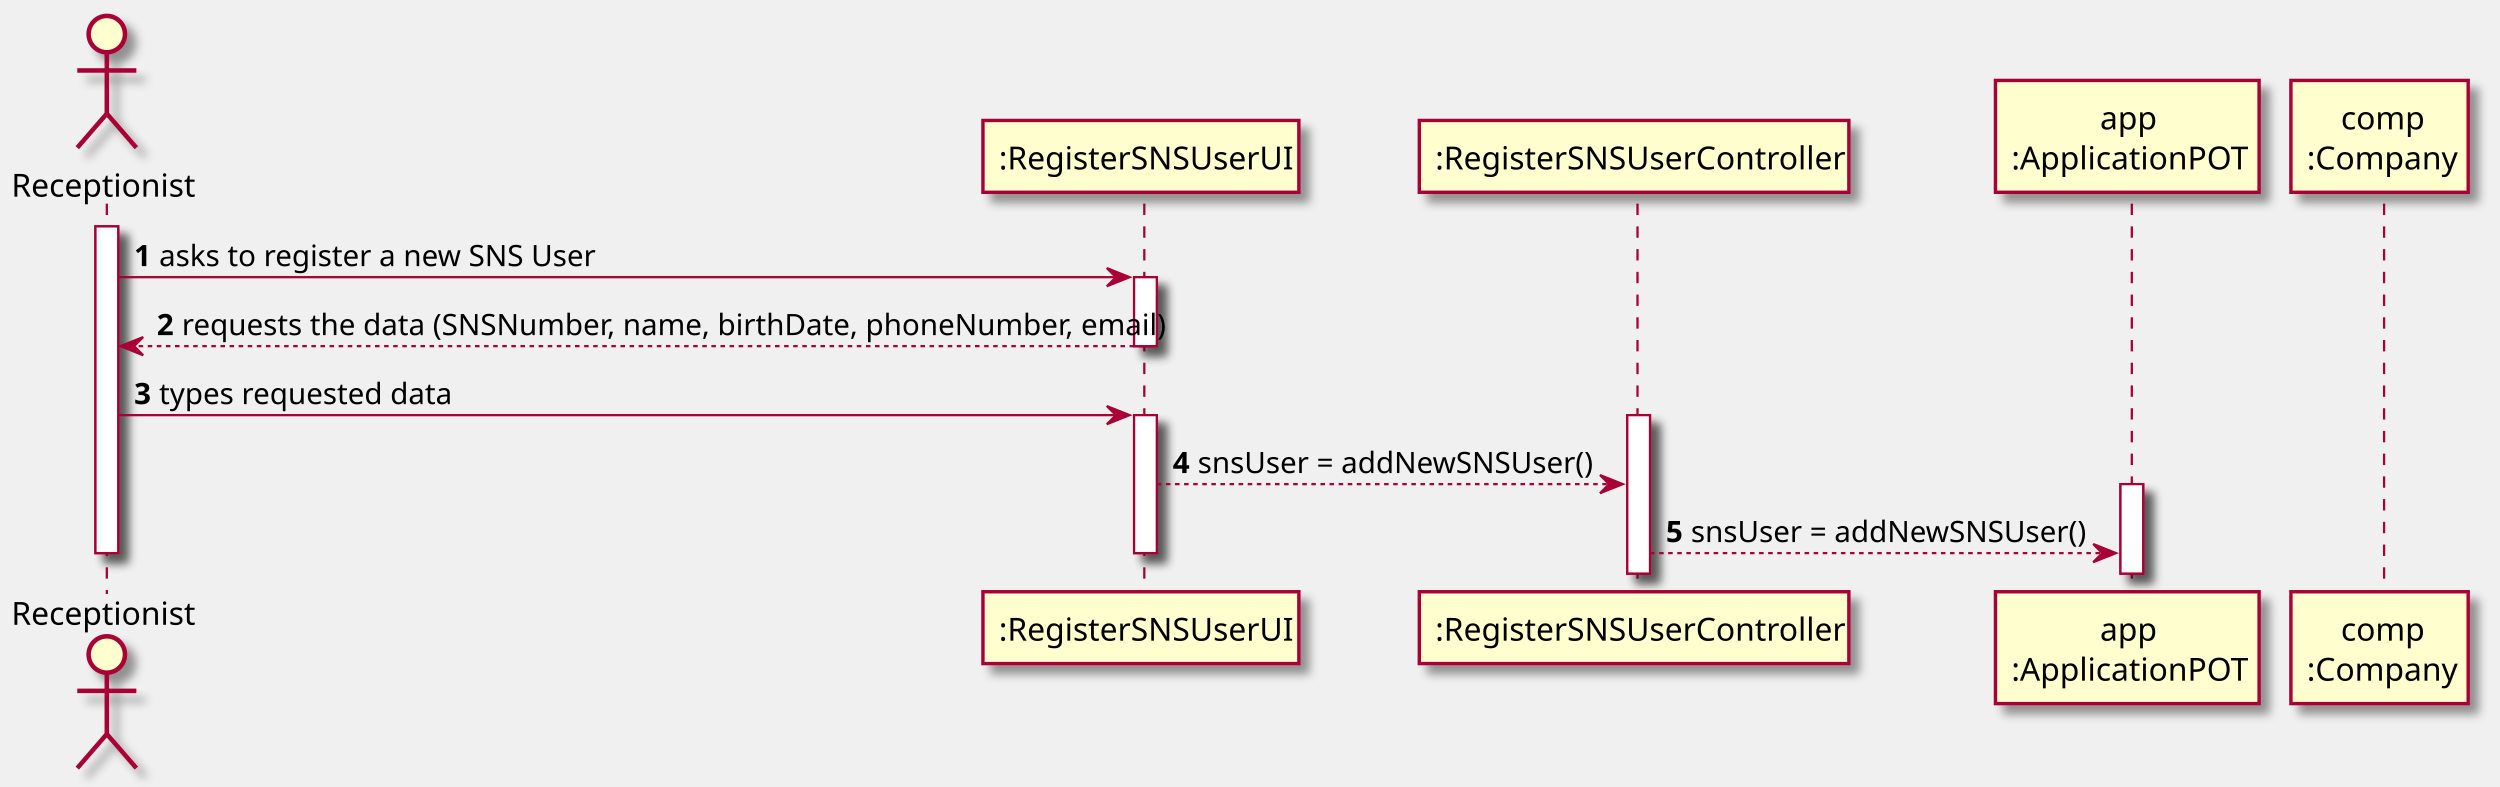
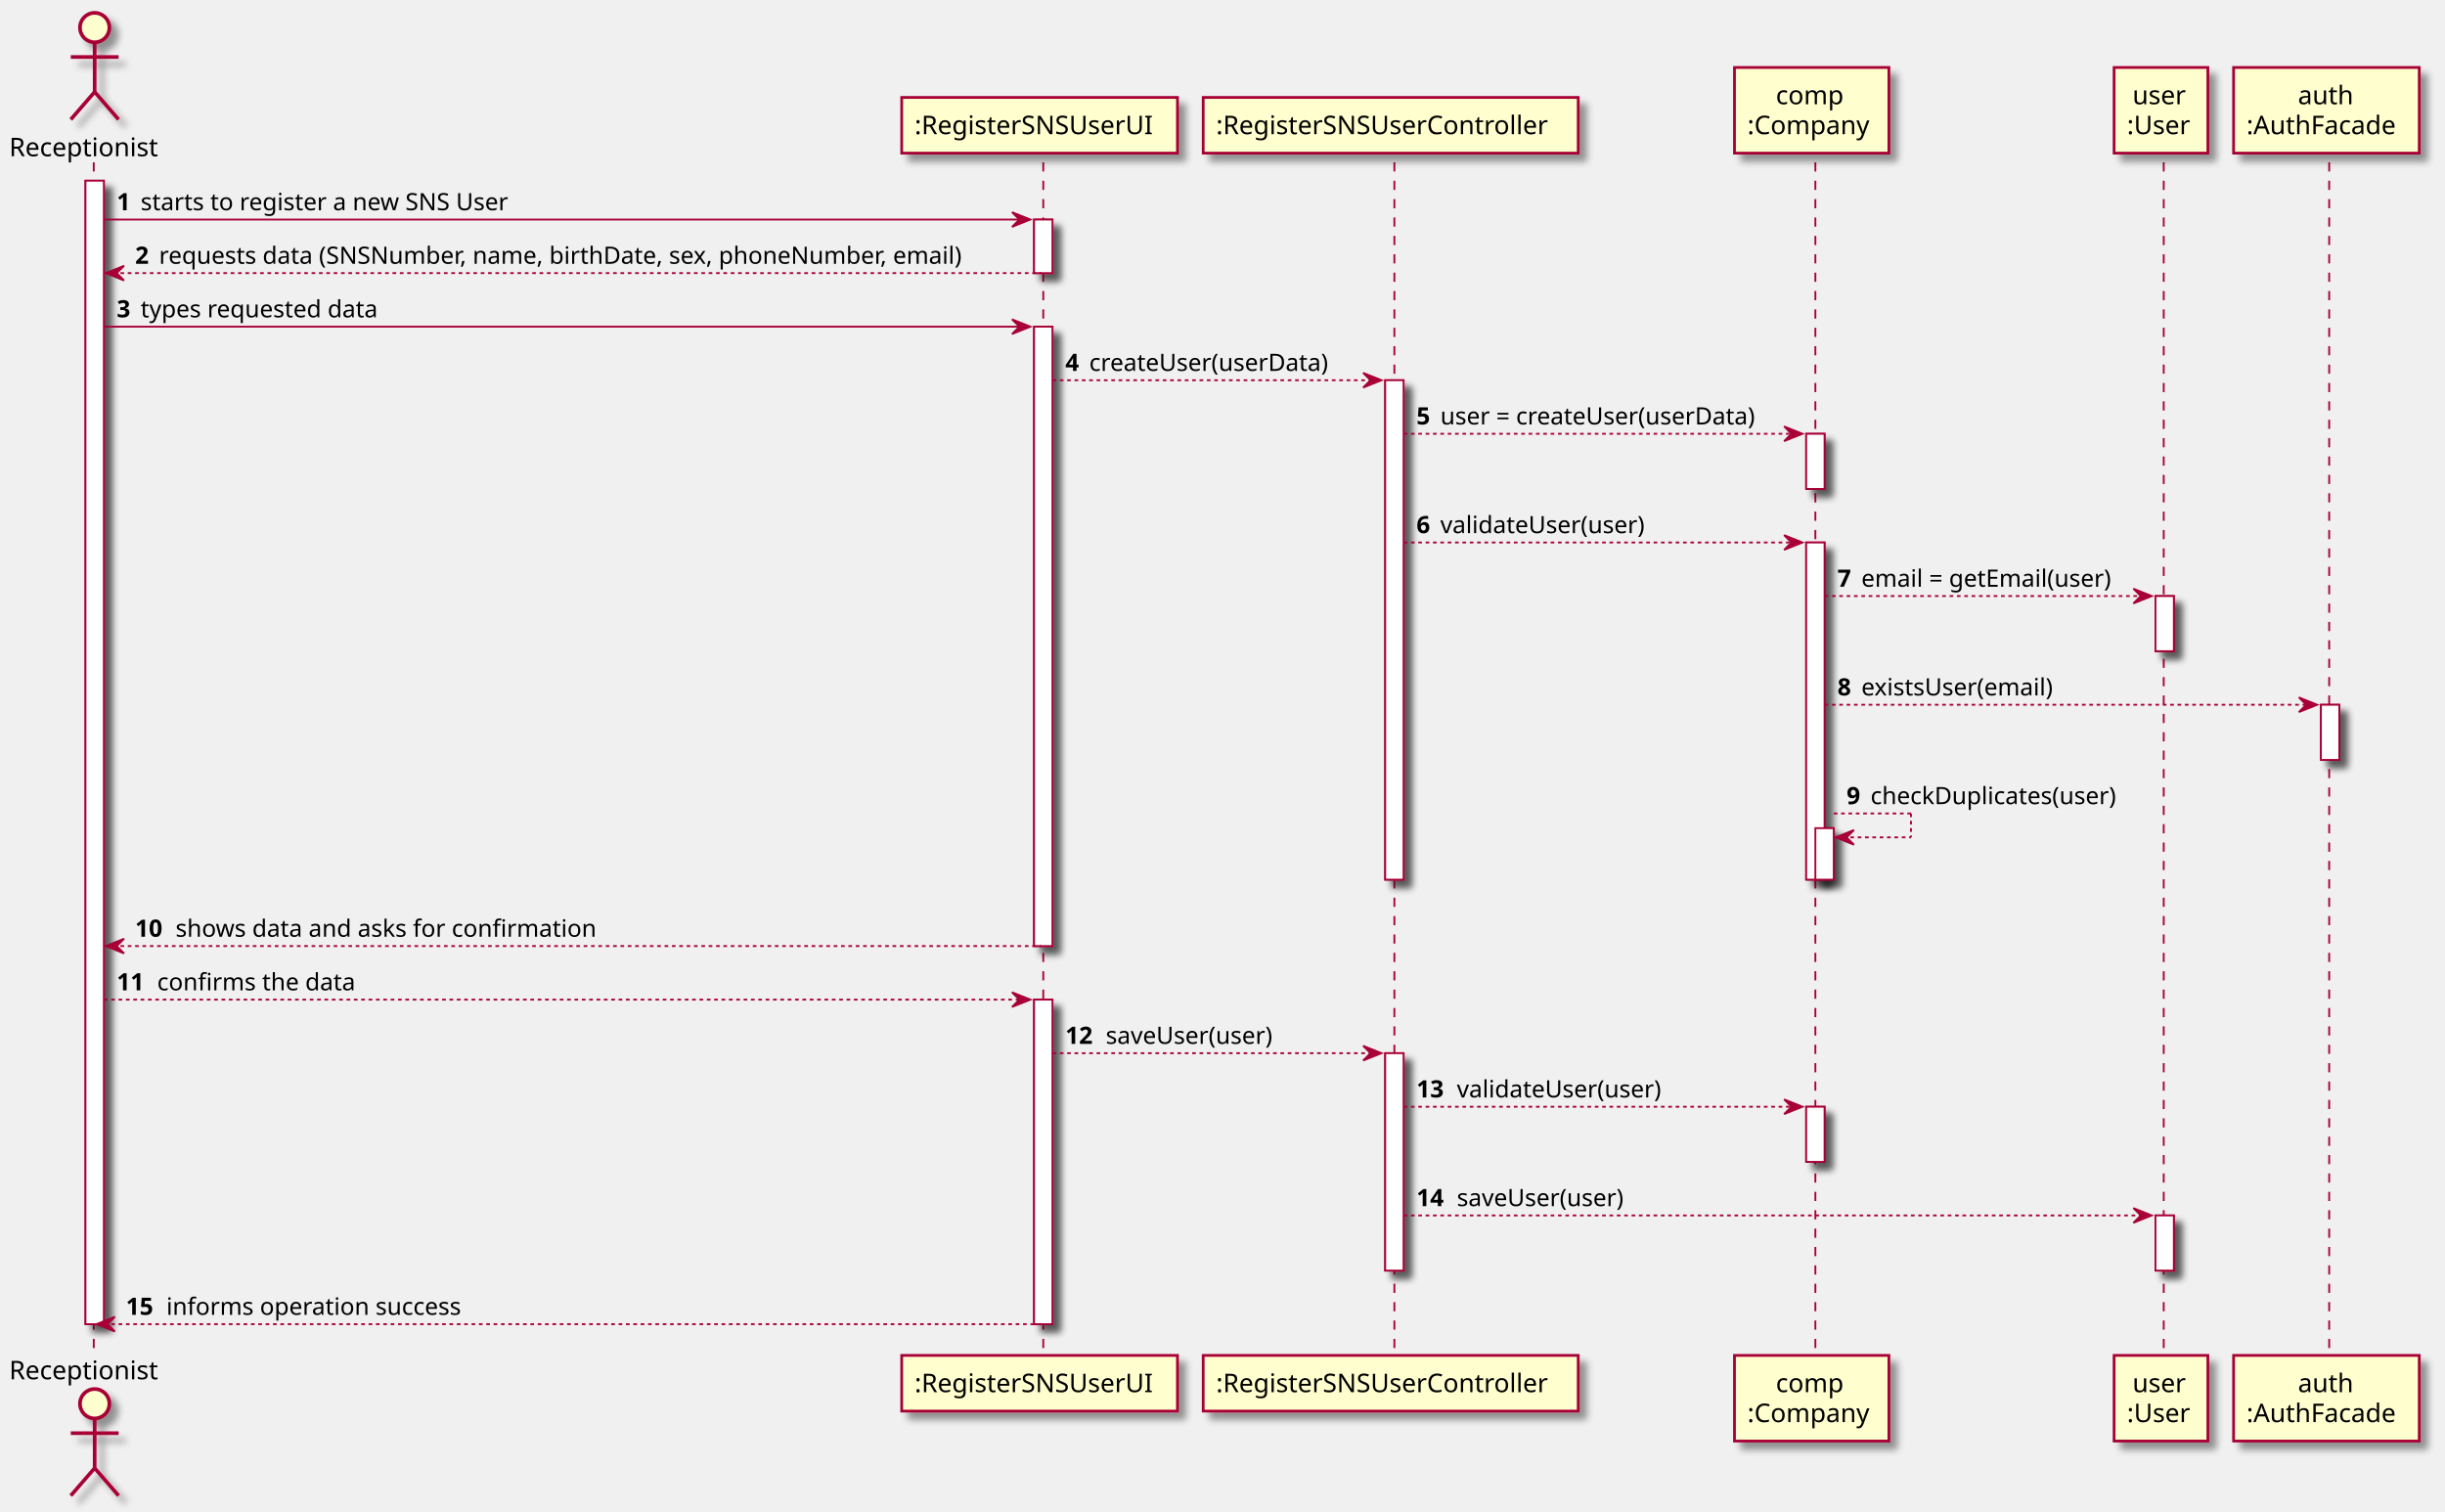
- <svg xmlns="http://www.w3.org/2000/svg" contentScriptType="application/ecmascript" contentStyleType="text/css" height="346px" preserveAspectRatio="none" style="width:1100px;height:346px;background:#FFFFFF;" version="1.1" viewBox="0 0 1100 346" width="1100px" zoomAndPan="magnify">
+ <svg xmlns="http://www.w3.org/2000/svg" contentScriptType="application/ecmascript" contentStyleType="text/css" height="822px" preserveAspectRatio="none" style="width:1330px;height:822px;background:#FFFFFF;" version="1.1" viewBox="0 0 1330 822" width="1330px" zoomAndPan="magnify">
  <defs>
-     <filter height="300%" id="fj9hri3tazrzd" width="300%" x="-1" y="-1">
+     <filter height="300%" id="f15jje12nxaefl" width="300%" x="-1" y="-1">
      <feGaussianBlur result="blurOut" stdDeviation="2.0" />
      <feColorMatrix in="blurOut" result="blurOut2" type="matrix" values="0 0 0 0 0 0 0 0 0 0 0 0 0 0 0 0 0 0 .4 0" />
      <feOffset dx="4.0" dy="4.0" in="blurOut2" result="blurOut3" />
      <feBlend in="SourceGraphic" in2="blurOut3" mode="normal" />
    </filter>
  </defs>
  <g>
-     <rect fill="#FFFFFF" filter="url(#fj9hri3tazrzd)" height="143.758" style="stroke:#A80036;stroke-width:1.0;" width="10" x="42" y="99.609" />
-     <rect fill="#FFFFFF" filter="url(#fj9hri3tazrzd)" height="30.352" style="stroke:#A80036;stroke-width:1.0;" width="10" x="499" y="121.961" />
-     <rect fill="#FFFFFF" filter="url(#fj9hri3tazrzd)" height="60.703" style="stroke:#A80036;stroke-width:1.0;" width="10" x="499" y="182.664" />
-     <rect fill="#FFFFFF" filter="url(#fj9hri3tazrzd)" height="69.703" style="stroke:#A80036;stroke-width:1.0;" width="10" x="716" y="182.664" />
-     <rect fill="#FFFFFF" filter="url(#fj9hri3tazrzd)" height="39.352" style="stroke:#A80036;stroke-width:1.0;" width="10" x="933" y="213.016" />
-     <line style="stroke:#A80036;stroke-width:1.0;stroke-dasharray:5.0,5.0;" x1="47" x2="47" y1="89.609" y2="261.367" />
-     <line style="stroke:#A80036;stroke-width:1.0;stroke-dasharray:5.0,5.0;" x1="503.5" x2="503.5" y1="89.609" y2="261.367" />
-     <line style="stroke:#A80036;stroke-width:1.0;stroke-dasharray:5.0,5.0;" x1="720.5" x2="720.5" y1="89.609" y2="261.367" />
-     <line style="stroke:#A80036;stroke-width:1.0;stroke-dasharray:5.0,5.0;" x1="938" x2="938" y1="89.609" y2="261.367" />
-     <line style="stroke:#A80036;stroke-width:1.0;stroke-dasharray:5.0,5.0;" x1="1049" x2="1049" y1="89.609" y2="261.367" />
-     <text fill="#000000" font-family="sans-serif" font-size="14" lengthAdjust="spacing" textLength="78" x="5" y="86.533">Receptionist</text>
-     <ellipse cx="47" cy="15" fill="#FEFECE" filter="url(#fj9hri3tazrzd)" rx="8" ry="8" style="stroke:#A80036;stroke-width:2.0;" />
-     <path d="M47,23 L47,50 M34,31 L60,31 M47,50 L34,65 M47,50 L60,65 " fill="none" filter="url(#fj9hri3tazrzd)" style="stroke:#A80036;stroke-width:2.0;" />
-     <text fill="#000000" font-family="sans-serif" font-size="14" lengthAdjust="spacing" textLength="78" x="5" y="274.9">Receptionist</text>
-     <ellipse cx="47" cy="287.977" fill="#FEFECE" filter="url(#fj9hri3tazrzd)" rx="8" ry="8" style="stroke:#A80036;stroke-width:2.0;" />
-     <path d="M47,295.977 L47,322.977 M34,303.977 L60,303.977 M47,322.977 L34,337.977 M47,322.977 L60,337.977 " fill="none" filter="url(#fj9hri3tazrzd)" style="stroke:#A80036;stroke-width:2.0;" />
-     <rect fill="#FEFECE" filter="url(#fj9hri3tazrzd)" height="31.609" style="stroke:#A80036;stroke-width:1.5;" width="139" x="432.5" y="53" />
-     <text fill="#000000" font-family="sans-serif" font-size="14" lengthAdjust="spacing" textLength="125" x="439.5" y="74.533">:RegisterSNSUserUI</text>
-     <rect fill="#FEFECE" filter="url(#fj9hri3tazrzd)" height="31.609" style="stroke:#A80036;stroke-width:1.5;" width="139" x="432.5" y="260.367" />
-     <text fill="#000000" font-family="sans-serif" font-size="14" lengthAdjust="spacing" textLength="125" x="439.5" y="281.9">:RegisterSNSUserUI</text>
-     <rect fill="#FEFECE" filter="url(#fj9hri3tazrzd)" height="31.609" style="stroke:#A80036;stroke-width:1.5;" width="189" x="624.5" y="53" />
-     <text fill="#000000" font-family="sans-serif" font-size="14" lengthAdjust="spacing" textLength="175" x="631.5" y="74.533">:RegisterSNSUserController</text>
-     <rect fill="#FEFECE" filter="url(#fj9hri3tazrzd)" height="31.609" style="stroke:#A80036;stroke-width:1.5;" width="189" x="624.5" y="260.367" />
-     <text fill="#000000" font-family="sans-serif" font-size="14" lengthAdjust="spacing" textLength="175" x="631.5" y="281.9">:RegisterSNSUserController</text>
-     <rect fill="#FEFECE" filter="url(#fj9hri3tazrzd)" height="49.219" style="stroke:#A80036;stroke-width:1.5;" width="116" x="878" y="35.391" />
-     <text fill="#000000" font-family="sans-serif" font-size="14" lengthAdjust="spacing" textLength="24" x="924" y="56.924">app</text>
-     <text fill="#000000" font-family="sans-serif" font-size="14" lengthAdjust="spacing" textLength="102" x="885" y="74.533">:ApplicationPOT</text>
-     <rect fill="#FEFECE" filter="url(#fj9hri3tazrzd)" height="49.219" style="stroke:#A80036;stroke-width:1.5;" width="116" x="878" y="260.367" />
-     <text fill="#000000" font-family="sans-serif" font-size="14" lengthAdjust="spacing" textLength="24" x="924" y="281.9">app</text>
-     <text fill="#000000" font-family="sans-serif" font-size="14" lengthAdjust="spacing" textLength="102" x="885" y="299.51">:ApplicationPOT</text>
-     <rect fill="#FEFECE" filter="url(#fj9hri3tazrzd)" height="49.219" style="stroke:#A80036;stroke-width:1.5;" width="78" x="1008" y="35.391" />
-     <text fill="#000000" font-family="sans-serif" font-size="14" lengthAdjust="spacing" textLength="34" x="1030" y="56.924">comp</text>
-     <text fill="#000000" font-family="sans-serif" font-size="14" lengthAdjust="spacing" textLength="64" x="1015" y="74.533">:Company</text>
-     <rect fill="#FEFECE" filter="url(#fj9hri3tazrzd)" height="49.219" style="stroke:#A80036;stroke-width:1.5;" width="78" x="1008" y="260.367" />
-     <text fill="#000000" font-family="sans-serif" font-size="14" lengthAdjust="spacing" textLength="34" x="1030" y="281.9">comp</text>
-     <text fill="#000000" font-family="sans-serif" font-size="14" lengthAdjust="spacing" textLength="64" x="1015" y="299.51">:Company</text>
-     <rect fill="#FFFFFF" filter="url(#fj9hri3tazrzd)" height="143.758" style="stroke:#A80036;stroke-width:1.0;" width="10" x="42" y="99.609" />
-     <rect fill="#FFFFFF" filter="url(#fj9hri3tazrzd)" height="30.352" style="stroke:#A80036;stroke-width:1.0;" width="10" x="499" y="121.961" />
-     <rect fill="#FFFFFF" filter="url(#fj9hri3tazrzd)" height="60.703" style="stroke:#A80036;stroke-width:1.0;" width="10" x="499" y="182.664" />
-     <rect fill="#FFFFFF" filter="url(#fj9hri3tazrzd)" height="69.703" style="stroke:#A80036;stroke-width:1.0;" width="10" x="716" y="182.664" />
-     <rect fill="#FFFFFF" filter="url(#fj9hri3tazrzd)" height="39.352" style="stroke:#A80036;stroke-width:1.0;" width="10" x="933" y="213.016" />
-     <polygon fill="#A80036" points="487,117.961,497,121.961,487,125.961,491,121.961" style="stroke:#A80036;stroke-width:1.0;" />
-     <line style="stroke:#A80036;stroke-width:1.0;" x1="52" x2="493" y1="121.961" y2="121.961" />
-     <text fill="#000000" font-family="sans-serif" font-size="13" font-weight="bold" lengthAdjust="spacing" textLength="7" x="59" y="117.105">1</text>
-     <text fill="#000000" font-family="sans-serif" font-size="13" lengthAdjust="spacing" textLength="190" x="70" y="117.105">asks to register a new SNS User</text>
-     <polygon fill="#A80036" points="63,148.312,53,152.312,63,156.312,59,152.312" style="stroke:#A80036;stroke-width:1.0;" />
-     <line style="stroke:#A80036;stroke-width:1.0;stroke-dasharray:2.0,2.0;" x1="57" x2="503" y1="152.312" y2="152.312" />
-     <text fill="#000000" font-family="sans-serif" font-size="13" font-weight="bold" lengthAdjust="spacing" textLength="7" x="69" y="147.456">2</text>
-     <text fill="#000000" font-family="sans-serif" font-size="13" lengthAdjust="spacing" textLength="412" x="80" y="147.456">requests the data (SNSNumber, name, birthDate, phoneNumber, email)</text>
-     <polygon fill="#A80036" points="487,178.664,497,182.664,487,186.664,491,182.664" style="stroke:#A80036;stroke-width:1.0;" />
-     <line style="stroke:#A80036;stroke-width:1.0;" x1="52" x2="493" y1="182.664" y2="182.664" />
-     <text fill="#000000" font-family="sans-serif" font-size="13" font-weight="bold" lengthAdjust="spacing" textLength="7" x="59" y="177.808">3</text>
-     <text fill="#000000" font-family="sans-serif" font-size="13" lengthAdjust="spacing" textLength="122" x="70" y="177.808">types requested data</text>
-     <polygon fill="#A80036" points="704,209.016,714,213.016,704,217.016,708,213.016" style="stroke:#A80036;stroke-width:1.0;" />
-     <line style="stroke:#A80036;stroke-width:1.0;stroke-dasharray:2.0,2.0;" x1="509" x2="710" y1="213.016" y2="213.016" />
-     <text fill="#000000" font-family="sans-serif" font-size="13" font-weight="bold" lengthAdjust="spacing" textLength="7" x="516" y="208.159">4</text>
-     <text fill="#000000" font-family="sans-serif" font-size="13" lengthAdjust="spacing" textLength="172" x="527" y="208.159">snsUser = addNewSNSUser()</text>
-     <polygon fill="#A80036" points="921,239.367,931,243.367,921,247.367,925,243.367" style="stroke:#A80036;stroke-width:1.0;" />
-     <line style="stroke:#A80036;stroke-width:1.0;stroke-dasharray:2.0,2.0;" x1="726" x2="927" y1="243.367" y2="243.367" />
-     <text fill="#000000" font-family="sans-serif" font-size="13" font-weight="bold" lengthAdjust="spacing" textLength="7" x="733" y="238.511">5</text>
-     <text fill="#000000" font-family="sans-serif" font-size="13" lengthAdjust="spacing" textLength="172" x="744" y="238.511">snsUser = addNewSNSUser()</text>
+     <rect fill="#FFFFFF" filter="url(#f15jje12nxaefl)" height="621.992" style="stroke:#A80036;stroke-width:1.0;" width="10" x="46.5" y="98.297" />
+     <rect fill="#FFFFFF" filter="url(#f15jje12nxaefl)" height="29.133" style="stroke:#A80036;stroke-width:1.0;" width="10" x="562.5" y="119.43" />
+     <rect fill="#FFFFFF" filter="url(#f15jje12nxaefl)" height="336.93" style="stroke:#A80036;stroke-width:1.0;" width="10" x="562.5" y="177.695" />
+     <rect fill="#FFFFFF" filter="url(#f15jje12nxaefl)" height="176.531" style="stroke:#A80036;stroke-width:1.0;" width="10" x="562.5" y="543.758" />
+     <rect fill="#FFFFFF" filter="url(#f15jje12nxaefl)" height="271.664" style="stroke:#A80036;stroke-width:1.0;" width="10" x="753.5" y="206.828" />
+     <rect fill="#FFFFFF" filter="url(#f15jje12nxaefl)" height="118.266" style="stroke:#A80036;stroke-width:1.0;" width="10" x="753.5" y="572.891" />
+     <rect fill="#FFFFFF" filter="url(#f15jje12nxaefl)" height="30" style="stroke:#A80036;stroke-width:1.0;" width="10" x="982.5" y="235.961" />
+     <rect fill="#FFFFFF" filter="url(#f15jje12nxaefl)" height="183.398" style="stroke:#A80036;stroke-width:1.0;" width="10" x="982.5" y="295.094" />
+     <rect fill="#FFFFFF" filter="url(#f15jje12nxaefl)" height="28" style="stroke:#A80036;stroke-width:1.0;" width="10" x="987.5" y="450.492" />
+     <rect fill="#FFFFFF" filter="url(#f15jje12nxaefl)" height="30" style="stroke:#A80036;stroke-width:1.0;" width="10" x="982.5" y="602.023" />
+     <rect fill="#FFFFFF" filter="url(#f15jje12nxaefl)" height="30" style="stroke:#A80036;stroke-width:1.0;" width="10" x="1172.5" y="324.227" />
+     <rect fill="#FFFFFF" filter="url(#f15jje12nxaefl)" height="30" style="stroke:#A80036;stroke-width:1.0;" width="10" x="1172.5" y="661.156" />
+     <rect fill="#FFFFFF" filter="url(#f15jje12nxaefl)" height="30" style="stroke:#A80036;stroke-width:1.0;" width="10" x="1262.5" y="383.359" />
+     <line style="stroke:#A80036;stroke-width:1.0;stroke-dasharray:5.0,5.0;" x1="51" x2="51" y1="88.297" y2="738.289" />
+     <line style="stroke:#A80036;stroke-width:1.0;stroke-dasharray:5.0,5.0;" x1="567.5" x2="567.5" y1="88.297" y2="738.289" />
+     <line style="stroke:#A80036;stroke-width:1.0;stroke-dasharray:5.0,5.0;" x1="758.5" x2="758.5" y1="88.297" y2="738.289" />
+     <line style="stroke:#A80036;stroke-width:1.0;stroke-dasharray:5.0,5.0;" x1="987.5" x2="987.5" y1="88.297" y2="738.289" />
+     <line style="stroke:#A80036;stroke-width:1.0;stroke-dasharray:5.0,5.0;" x1="1177" x2="1177" y1="88.297" y2="738.289" />
+     <line style="stroke:#A80036;stroke-width:1.0;stroke-dasharray:5.0,5.0;" x1="1267" x2="1267" y1="88.297" y2="738.289" />
+     <text fill="#000000" font-family="sans-serif" font-size="14" lengthAdjust="spacing" textLength="87" x="5" y="84.995">Receptionist</text>
+     <ellipse cx="51.5" cy="15" fill="#FEFECE" filter="url(#f15jje12nxaefl)" rx="8" ry="8" style="stroke:#A80036;stroke-width:2.0;" />
+     <path d="M51.5,23 L51.5,50 M38.5,31 L64.5,31 M51.5,50 L38.5,65 M51.5,50 L64.5,65 " fill="none" filter="url(#f15jje12nxaefl)" style="stroke:#A80036;stroke-width:2.0;" />
+     <text fill="#000000" font-family="sans-serif" font-size="14" lengthAdjust="spacing" textLength="87" x="5" y="750.284">Receptionist</text>
+     <ellipse cx="51.5" cy="763.586" fill="#FEFECE" filter="url(#f15jje12nxaefl)" rx="8" ry="8" style="stroke:#A80036;stroke-width:2.0;" />
+     <path d="M51.5,771.586 L51.5,798.586 M38.5,779.586 L64.5,779.586 M51.5,798.586 L38.5,813.586 M51.5,798.586 L64.5,813.586 " fill="none" filter="url(#f15jje12nxaefl)" style="stroke:#A80036;stroke-width:2.0;" />
+     <rect fill="#FEFECE" filter="url(#f15jje12nxaefl)" height="30.297" style="stroke:#A80036;stroke-width:1.5;" width="150" x="490.5" y="53" />
+     <text fill="#000000" font-family="sans-serif" font-size="14" lengthAdjust="spacing" textLength="136" x="497.5" y="72.995">:RegisterSNSUserUI</text>
+     <rect fill="#FEFECE" filter="url(#f15jje12nxaefl)" height="30.297" style="stroke:#A80036;stroke-width:1.5;" width="150" x="490.5" y="737.289" />
+     <text fill="#000000" font-family="sans-serif" font-size="14" lengthAdjust="spacing" textLength="136" x="497.5" y="757.284">:RegisterSNSUserUI</text>
+     <rect fill="#FEFECE" filter="url(#f15jje12nxaefl)" height="30.297" style="stroke:#A80036;stroke-width:1.5;" width="204" x="654.5" y="53" />
+     <text fill="#000000" font-family="sans-serif" font-size="14" lengthAdjust="spacing" textLength="190" x="661.5" y="72.995">:RegisterSNSUserController</text>
+     <rect fill="#FEFECE" filter="url(#f15jje12nxaefl)" height="30.297" style="stroke:#A80036;stroke-width:1.5;" width="204" x="654.5" y="737.289" />
+     <text fill="#000000" font-family="sans-serif" font-size="14" lengthAdjust="spacing" textLength="190" x="661.5" y="757.284">:RegisterSNSUserController</text>
+     <rect fill="#FEFECE" filter="url(#f15jje12nxaefl)" height="46.594" style="stroke:#A80036;stroke-width:1.5;" width="84" x="943.5" y="36.703" />
+     <text fill="#000000" font-family="sans-serif" font-size="14" lengthAdjust="spacing" textLength="39" x="966" y="56.698">comp</text>
+     <text fill="#000000" font-family="sans-serif" font-size="14" lengthAdjust="spacing" textLength="70" x="950.5" y="72.995">:Company</text>
+     <rect fill="#FEFECE" filter="url(#f15jje12nxaefl)" height="46.594" style="stroke:#A80036;stroke-width:1.5;" width="84" x="943.5" y="737.289" />
+     <text fill="#000000" font-family="sans-serif" font-size="14" lengthAdjust="spacing" textLength="39" x="966" y="757.284">comp</text>
+     <text fill="#000000" font-family="sans-serif" font-size="14" lengthAdjust="spacing" textLength="70" x="950.5" y="773.581">:Company</text>
+     <rect fill="#FEFECE" filter="url(#f15jje12nxaefl)" height="46.594" style="stroke:#A80036;stroke-width:1.5;" width="51" x="1150" y="36.703" />
+     <text fill="#000000" font-family="sans-serif" font-size="14" lengthAdjust="spacing" textLength="31" x="1160" y="56.698">user</text>
+     <text fill="#000000" font-family="sans-serif" font-size="14" lengthAdjust="spacing" textLength="37" x="1157" y="72.995">:User</text>
+     <rect fill="#FEFECE" filter="url(#f15jje12nxaefl)" height="46.594" style="stroke:#A80036;stroke-width:1.5;" width="51" x="1150" y="737.289" />
+     <text fill="#000000" font-family="sans-serif" font-size="14" lengthAdjust="spacing" textLength="31" x="1160" y="757.284">user</text>
+     <text fill="#000000" font-family="sans-serif" font-size="14" lengthAdjust="spacing" textLength="37" x="1157" y="773.581">:User</text>
+     <rect fill="#FEFECE" filter="url(#f15jje12nxaefl)" height="46.594" style="stroke:#A80036;stroke-width:1.5;" width="101" x="1215" y="36.703" />
+     <text fill="#000000" font-family="sans-serif" font-size="14" lengthAdjust="spacing" textLength="31" x="1250" y="56.698">auth</text>
+     <text fill="#000000" font-family="sans-serif" font-size="14" lengthAdjust="spacing" textLength="87" x="1222" y="72.995">:AuthFacade</text>
+     <rect fill="#FEFECE" filter="url(#f15jje12nxaefl)" height="46.594" style="stroke:#A80036;stroke-width:1.5;" width="101" x="1215" y="737.289" />
+     <text fill="#000000" font-family="sans-serif" font-size="14" lengthAdjust="spacing" textLength="31" x="1250" y="757.284">auth</text>
+     <text fill="#000000" font-family="sans-serif" font-size="14" lengthAdjust="spacing" textLength="87" x="1222" y="773.581">:AuthFacade</text>
+     <rect fill="#FFFFFF" filter="url(#f15jje12nxaefl)" height="621.992" style="stroke:#A80036;stroke-width:1.0;" width="10" x="46.5" y="98.297" />
+     <rect fill="#FFFFFF" filter="url(#f15jje12nxaefl)" height="29.133" style="stroke:#A80036;stroke-width:1.0;" width="10" x="562.5" y="119.43" />
+     <rect fill="#FFFFFF" filter="url(#f15jje12nxaefl)" height="336.93" style="stroke:#A80036;stroke-width:1.0;" width="10" x="562.5" y="177.695" />
+     <rect fill="#FFFFFF" filter="url(#f15jje12nxaefl)" height="176.531" style="stroke:#A80036;stroke-width:1.0;" width="10" x="562.5" y="543.758" />
+     <rect fill="#FFFFFF" filter="url(#f15jje12nxaefl)" height="271.664" style="stroke:#A80036;stroke-width:1.0;" width="10" x="753.5" y="206.828" />
+     <rect fill="#FFFFFF" filter="url(#f15jje12nxaefl)" height="118.266" style="stroke:#A80036;stroke-width:1.0;" width="10" x="753.5" y="572.891" />
+     <rect fill="#FFFFFF" filter="url(#f15jje12nxaefl)" height="30" style="stroke:#A80036;stroke-width:1.0;" width="10" x="982.5" y="235.961" />
+     <rect fill="#FFFFFF" filter="url(#f15jje12nxaefl)" height="183.398" style="stroke:#A80036;stroke-width:1.0;" width="10" x="982.5" y="295.094" />
+     <rect fill="#FFFFFF" filter="url(#f15jje12nxaefl)" height="28" style="stroke:#A80036;stroke-width:1.0;" width="10" x="987.5" y="450.492" />
+     <rect fill="#FFFFFF" filter="url(#f15jje12nxaefl)" height="30" style="stroke:#A80036;stroke-width:1.0;" width="10" x="982.5" y="602.023" />
+     <rect fill="#FFFFFF" filter="url(#f15jje12nxaefl)" height="30" style="stroke:#A80036;stroke-width:1.0;" width="10" x="1172.5" y="324.227" />
+     <rect fill="#FFFFFF" filter="url(#f15jje12nxaefl)" height="30" style="stroke:#A80036;stroke-width:1.0;" width="10" x="1172.5" y="661.156" />
+     <rect fill="#FFFFFF" filter="url(#f15jje12nxaefl)" height="30" style="stroke:#A80036;stroke-width:1.0;" width="10" x="1262.5" y="383.359" />
+     <polygon fill="#A80036" points="550.5,115.43,560.5,119.43,550.5,123.43,554.5,119.43" style="stroke:#A80036;stroke-width:1.0;" />
+     <line style="stroke:#A80036;stroke-width:1.0;" x1="56.5" x2="556.5" y1="119.43" y2="119.43" />
+     <text fill="#000000" font-family="sans-serif" font-size="13" font-weight="bold" lengthAdjust="spacing" textLength="9" x="63.5" y="114.364">1</text>
+     <text fill="#000000" font-family="sans-serif" font-size="13" lengthAdjust="spacing" textLength="214" x="76.5" y="114.364">starts to register a new SNS User</text>
+     <polygon fill="#A80036" points="67.5,144.562,57.5,148.562,67.5,152.562,63.5,148.562" style="stroke:#A80036;stroke-width:1.0;" />
+     <line style="stroke:#A80036;stroke-width:1.0;stroke-dasharray:2.0,2.0;" x1="61.5" x2="566.5" y1="148.562" y2="148.562" />
+     <text fill="#000000" font-family="sans-serif" font-size="13" font-weight="bold" lengthAdjust="spacing" textLength="9" x="73.5" y="143.497">2</text>
+     <text fill="#000000" font-family="sans-serif" font-size="13" lengthAdjust="spacing" textLength="469" x="86.5" y="143.497">requests data (SNSNumber, name, birthDate, sex, phoneNumber, email)</text>
+     <polygon fill="#A80036" points="550.5,173.695,560.5,177.695,550.5,181.695,554.5,177.695" style="stroke:#A80036;stroke-width:1.0;" />
+     <line style="stroke:#A80036;stroke-width:1.0;" x1="56.5" x2="556.5" y1="177.695" y2="177.695" />
+     <text fill="#000000" font-family="sans-serif" font-size="13" font-weight="bold" lengthAdjust="spacing" textLength="9" x="63.5" y="172.629">3</text>
+     <text fill="#000000" font-family="sans-serif" font-size="13" lengthAdjust="spacing" textLength="137" x="76.5" y="172.629">types requested data</text>
+     <polygon fill="#A80036" points="741.5,202.828,751.5,206.828,741.5,210.828,745.5,206.828" style="stroke:#A80036;stroke-width:1.0;" />
+     <line style="stroke:#A80036;stroke-width:1.0;stroke-dasharray:2.0,2.0;" x1="572.5" x2="747.5" y1="206.828" y2="206.828" />
+     <text fill="#000000" font-family="sans-serif" font-size="13" font-weight="bold" lengthAdjust="spacing" textLength="9" x="579.5" y="201.762">4</text>
+     <text fill="#000000" font-family="sans-serif" font-size="13" lengthAdjust="spacing" textLength="140" x="592.5" y="201.762">createUser(userData)</text>
+     <polygon fill="#A80036" points="970.5,231.961,980.5,235.961,970.5,239.961,974.5,235.961" style="stroke:#A80036;stroke-width:1.0;" />
+     <line style="stroke:#A80036;stroke-width:1.0;stroke-dasharray:2.0,2.0;" x1="763.5" x2="976.5" y1="235.961" y2="235.961" />
+     <text fill="#000000" font-family="sans-serif" font-size="13" font-weight="bold" lengthAdjust="spacing" textLength="9" x="770.5" y="230.895">5</text>
+     <text fill="#000000" font-family="sans-serif" font-size="13" lengthAdjust="spacing" textLength="187" x="783.5" y="230.895">user = createUser(userData)</text>
+     <polygon fill="#A80036" points="970.5,291.094,980.5,295.094,970.5,299.094,974.5,295.094" style="stroke:#A80036;stroke-width:1.0;" />
+     <line style="stroke:#A80036;stroke-width:1.0;stroke-dasharray:2.0,2.0;" x1="763.5" x2="976.5" y1="295.094" y2="295.094" />
+     <text fill="#000000" font-family="sans-serif" font-size="13" font-weight="bold" lengthAdjust="spacing" textLength="9" x="770.5" y="290.028">6</text>
+     <text fill="#000000" font-family="sans-serif" font-size="13" lengthAdjust="spacing" textLength="118" x="783.5" y="290.028">validateUser(user)</text>
+     <polygon fill="#A80036" points="1160.5,320.227,1170.5,324.227,1160.5,328.227,1164.5,324.227" style="stroke:#A80036;stroke-width:1.0;" />
+     <line style="stroke:#A80036;stroke-width:1.0;stroke-dasharray:2.0,2.0;" x1="992.5" x2="1166.5" y1="324.227" y2="324.227" />
+     <text fill="#000000" font-family="sans-serif" font-size="13" font-weight="bold" lengthAdjust="spacing" textLength="9" x="999.5" y="319.161">7</text>
+     <text fill="#000000" font-family="sans-serif" font-size="13" lengthAdjust="spacing" textLength="148" x="1012.5" y="319.161">email = getEmail(user)</text>
+     <polygon fill="#A80036" points="1250.5,379.359,1260.5,383.359,1250.5,387.359,1254.5,383.359" style="stroke:#A80036;stroke-width:1.0;" />
+     <line style="stroke:#A80036;stroke-width:1.0;stroke-dasharray:2.0,2.0;" x1="992.5" x2="1256.5" y1="383.359" y2="383.359" />
+     <text fill="#000000" font-family="sans-serif" font-size="13" font-weight="bold" lengthAdjust="spacing" textLength="9" x="999.5" y="378.293">8</text>
+     <text fill="#000000" font-family="sans-serif" font-size="13" lengthAdjust="spacing" textLength="112" x="1012.5" y="378.293">existsUser(email)</text>
+     <line style="stroke:#A80036;stroke-width:1.0;stroke-dasharray:2.0,2.0;" x1="997.5" x2="1039.5" y1="442.492" y2="442.492" />
+     <line style="stroke:#A80036;stroke-width:1.0;stroke-dasharray:2.0,2.0;" x1="1039.5" x2="1039.5" y1="442.492" y2="455.492" />
+     <line style="stroke:#A80036;stroke-width:1.0;stroke-dasharray:2.0,2.0;" x1="998.5" x2="1039.5" y1="455.492" y2="455.492" />
+     <polygon fill="#A80036" points="1008.5,451.492,998.5,455.492,1008.5,459.492,1004.5,455.492" style="stroke:#A80036;stroke-width:1.0;" />
+     <text fill="#000000" font-family="sans-serif" font-size="13" font-weight="bold" lengthAdjust="spacing" textLength="9" x="1004.5" y="437.426">9</text>
+     <text fill="#000000" font-family="sans-serif" font-size="13" lengthAdjust="spacing" textLength="142" x="1017.5" y="437.426">checkDuplicates(user)</text>
+     <polygon fill="#A80036" points="67.5,510.625,57.5,514.625,67.5,518.625,63.5,514.625" style="stroke:#A80036;stroke-width:1.0;" />
+     <line style="stroke:#A80036;stroke-width:1.0;stroke-dasharray:2.0,2.0;" x1="61.5" x2="566.5" y1="514.625" y2="514.625" />
+     <text fill="#000000" font-family="sans-serif" font-size="13" font-weight="bold" lengthAdjust="spacing" textLength="18" x="73.5" y="509.559">10</text>
+     <text fill="#000000" font-family="sans-serif" font-size="13" lengthAdjust="spacing" textLength="238" x="95.5" y="509.559">shows data and asks for confirmation</text>
+     <polygon fill="#A80036" points="550.5,539.758,560.5,543.758,550.5,547.758,554.5,543.758" style="stroke:#A80036;stroke-width:1.0;" />
+     <line style="stroke:#A80036;stroke-width:1.0;stroke-dasharray:2.0,2.0;" x1="56.5" x2="556.5" y1="543.758" y2="543.758" />
+     <text fill="#000000" font-family="sans-serif" font-size="13" font-weight="bold" lengthAdjust="spacing" textLength="18" x="63.5" y="538.692">11</text>
+     <text fill="#000000" font-family="sans-serif" font-size="13" lengthAdjust="spacing" textLength="113" x="85.5" y="538.692">confirms the data</text>
+     <polygon fill="#A80036" points="741.5,568.891,751.5,572.891,741.5,576.891,745.5,572.891" style="stroke:#A80036;stroke-width:1.0;" />
+     <line style="stroke:#A80036;stroke-width:1.0;stroke-dasharray:2.0,2.0;" x1="572.5" x2="747.5" y1="572.891" y2="572.891" />
+     <text fill="#000000" font-family="sans-serif" font-size="13" font-weight="bold" lengthAdjust="spacing" textLength="18" x="579.5" y="567.825">12</text>
+     <text fill="#000000" font-family="sans-serif" font-size="13" lengthAdjust="spacing" textLength="98" x="601.5" y="567.825">saveUser(user)</text>
+     <polygon fill="#A80036" points="970.5,598.023,980.5,602.023,970.5,606.023,974.5,602.023" style="stroke:#A80036;stroke-width:1.0;" />
+     <line style="stroke:#A80036;stroke-width:1.0;stroke-dasharray:2.0,2.0;" x1="763.5" x2="976.5" y1="602.023" y2="602.023" />
+     <text fill="#000000" font-family="sans-serif" font-size="13" font-weight="bold" lengthAdjust="spacing" textLength="18" x="770.5" y="596.957">13</text>
+     <text fill="#000000" font-family="sans-serif" font-size="13" lengthAdjust="spacing" textLength="118" x="792.5" y="596.957">validateUser(user)</text>
+     <polygon fill="#A80036" points="1160.5,657.156,1170.5,661.156,1160.5,665.156,1164.5,661.156" style="stroke:#A80036;stroke-width:1.0;" />
+     <line style="stroke:#A80036;stroke-width:1.0;stroke-dasharray:2.0,2.0;" x1="763.5" x2="1166.5" y1="661.156" y2="661.156" />
+     <text fill="#000000" font-family="sans-serif" font-size="13" font-weight="bold" lengthAdjust="spacing" textLength="18" x="770.5" y="656.09">14</text>
+     <text fill="#000000" font-family="sans-serif" font-size="13" lengthAdjust="spacing" textLength="98" x="792.5" y="656.09">saveUser(user)</text>
+     <polygon fill="#A80036" points="62.5,716.289,52.5,720.289,62.5,724.289,58.5,720.289" style="stroke:#A80036;stroke-width:1.0;" />
+     <line style="stroke:#A80036;stroke-width:1.0;stroke-dasharray:2.0,2.0;" x1="56.5" x2="566.5" y1="720.289" y2="720.289" />
+     <text fill="#000000" font-family="sans-serif" font-size="13" font-weight="bold" lengthAdjust="spacing" textLength="18" x="68.5" y="715.223">15</text>
+     <text fill="#000000" font-family="sans-serif" font-size="13" lengthAdjust="spacing" textLength="168" x="90.5" y="715.223">informs operation success</text>
  </g>
</svg>
